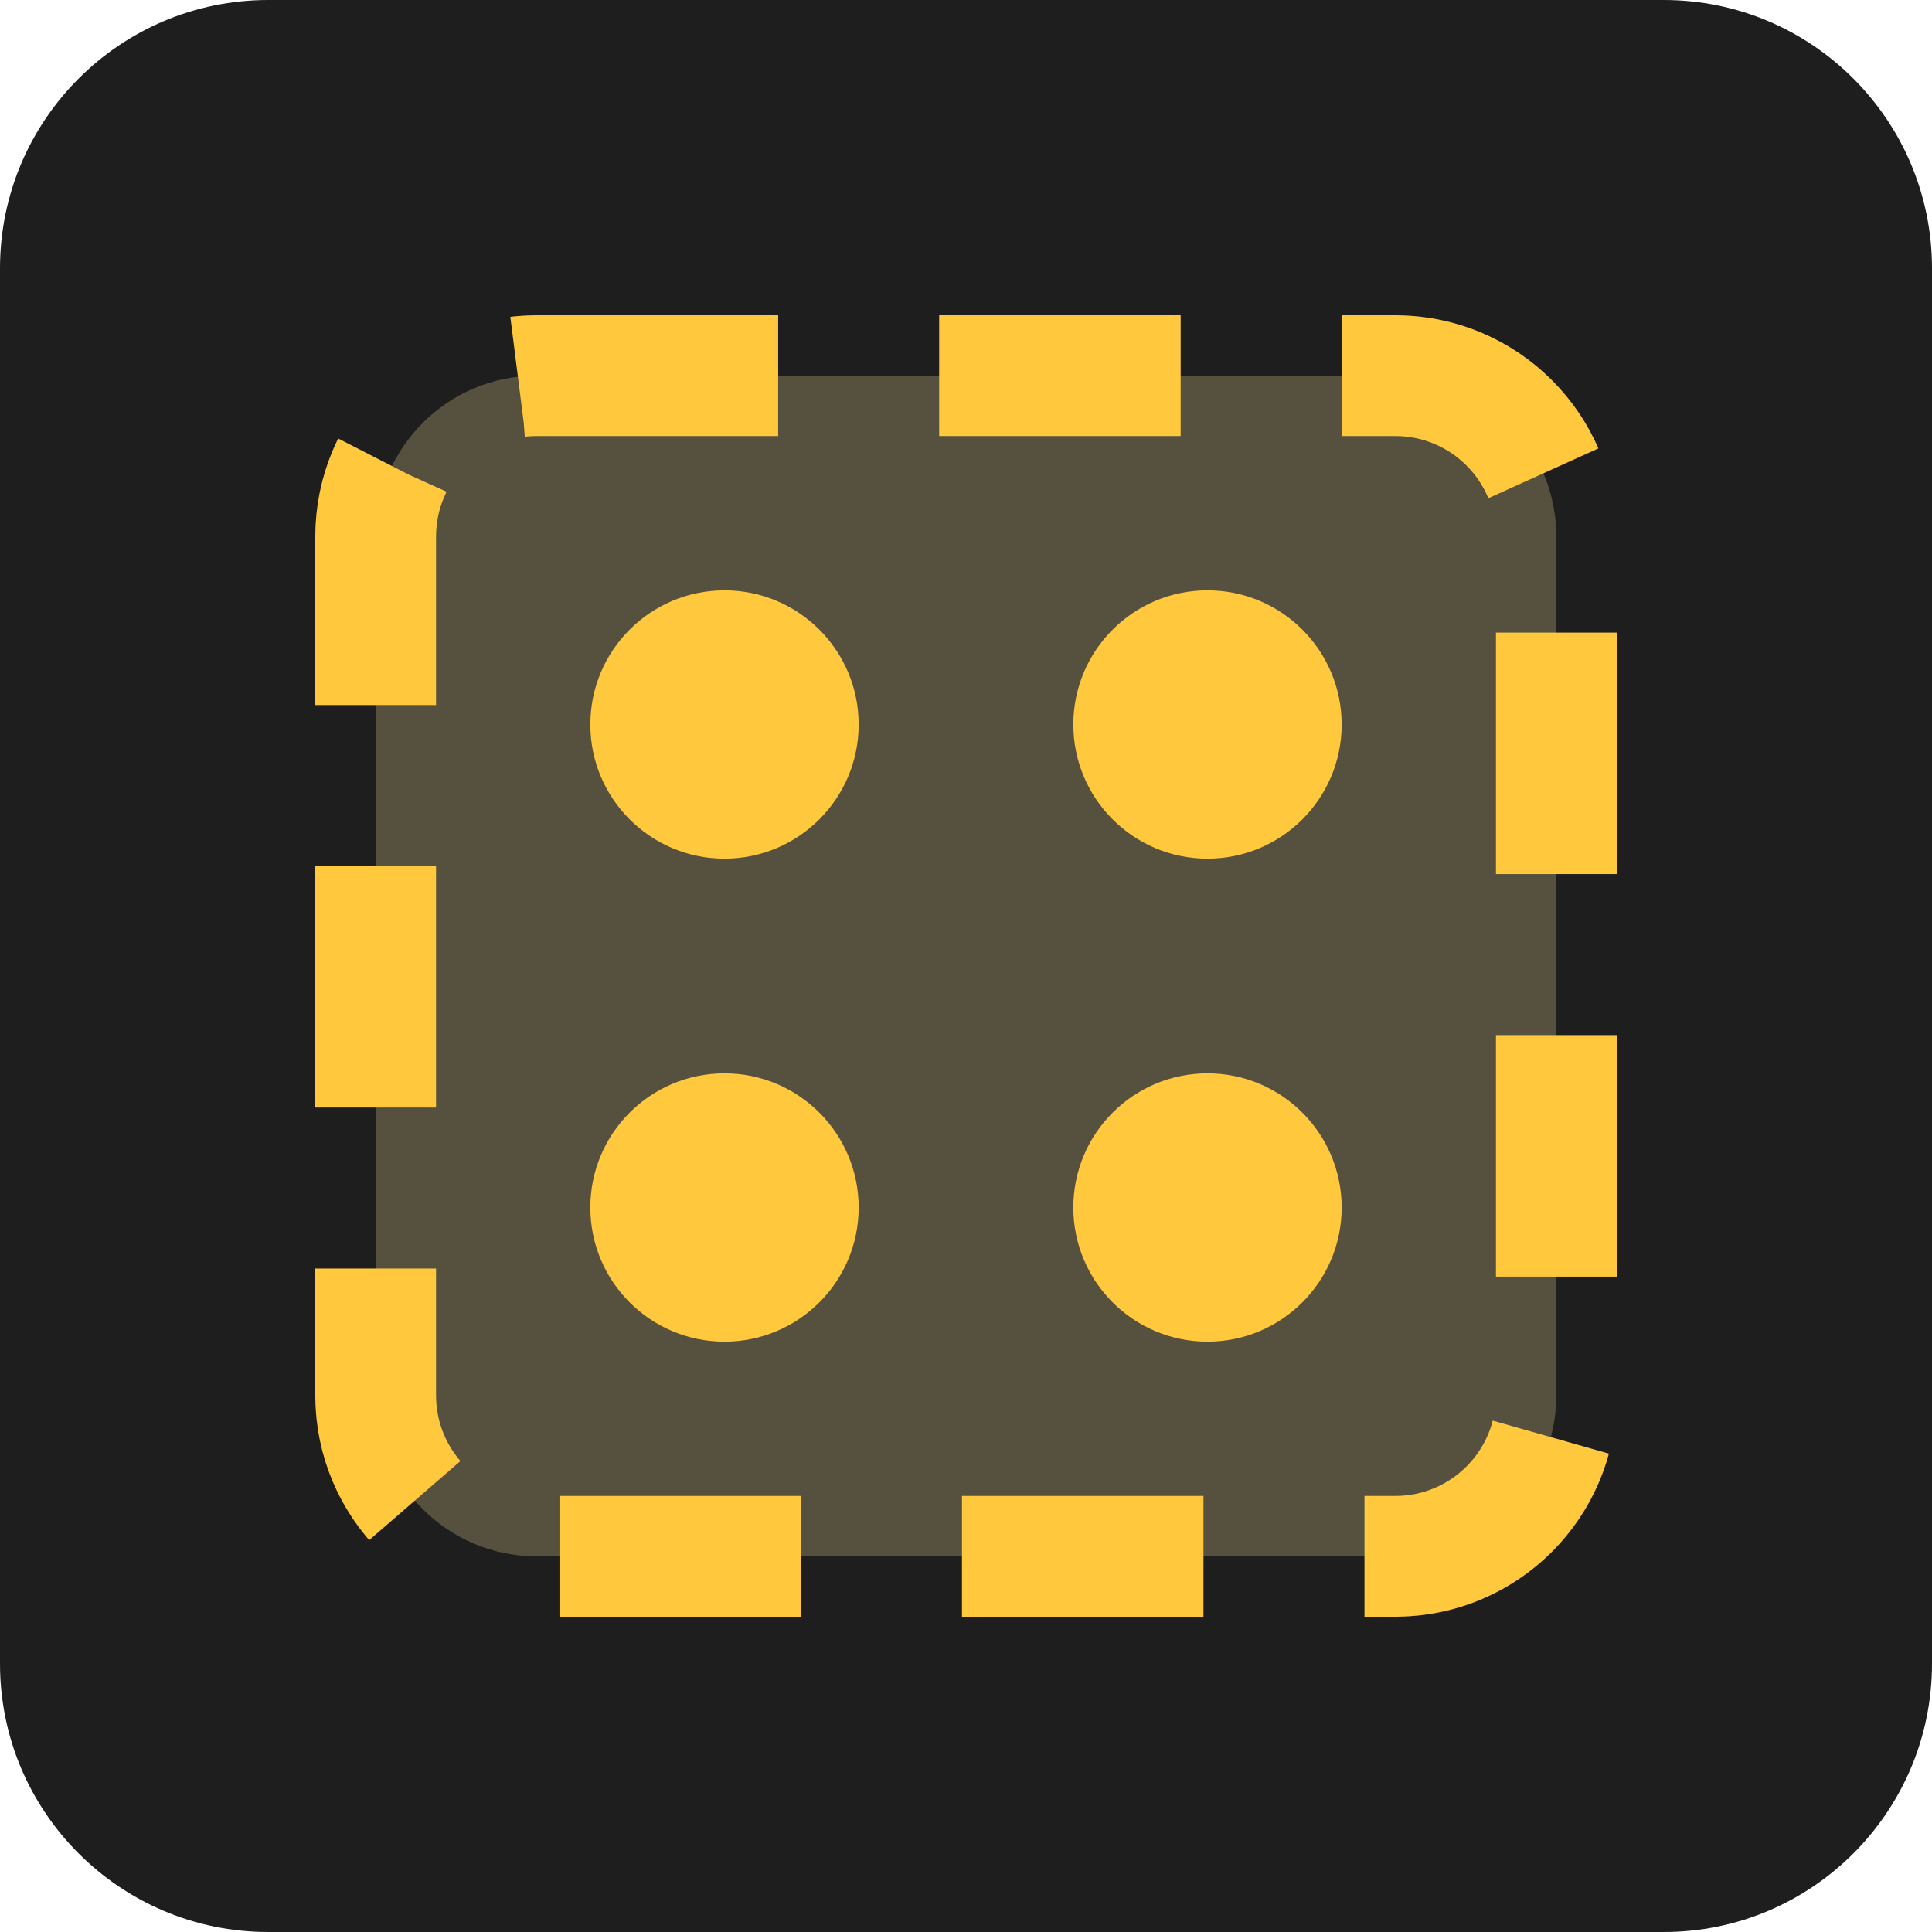
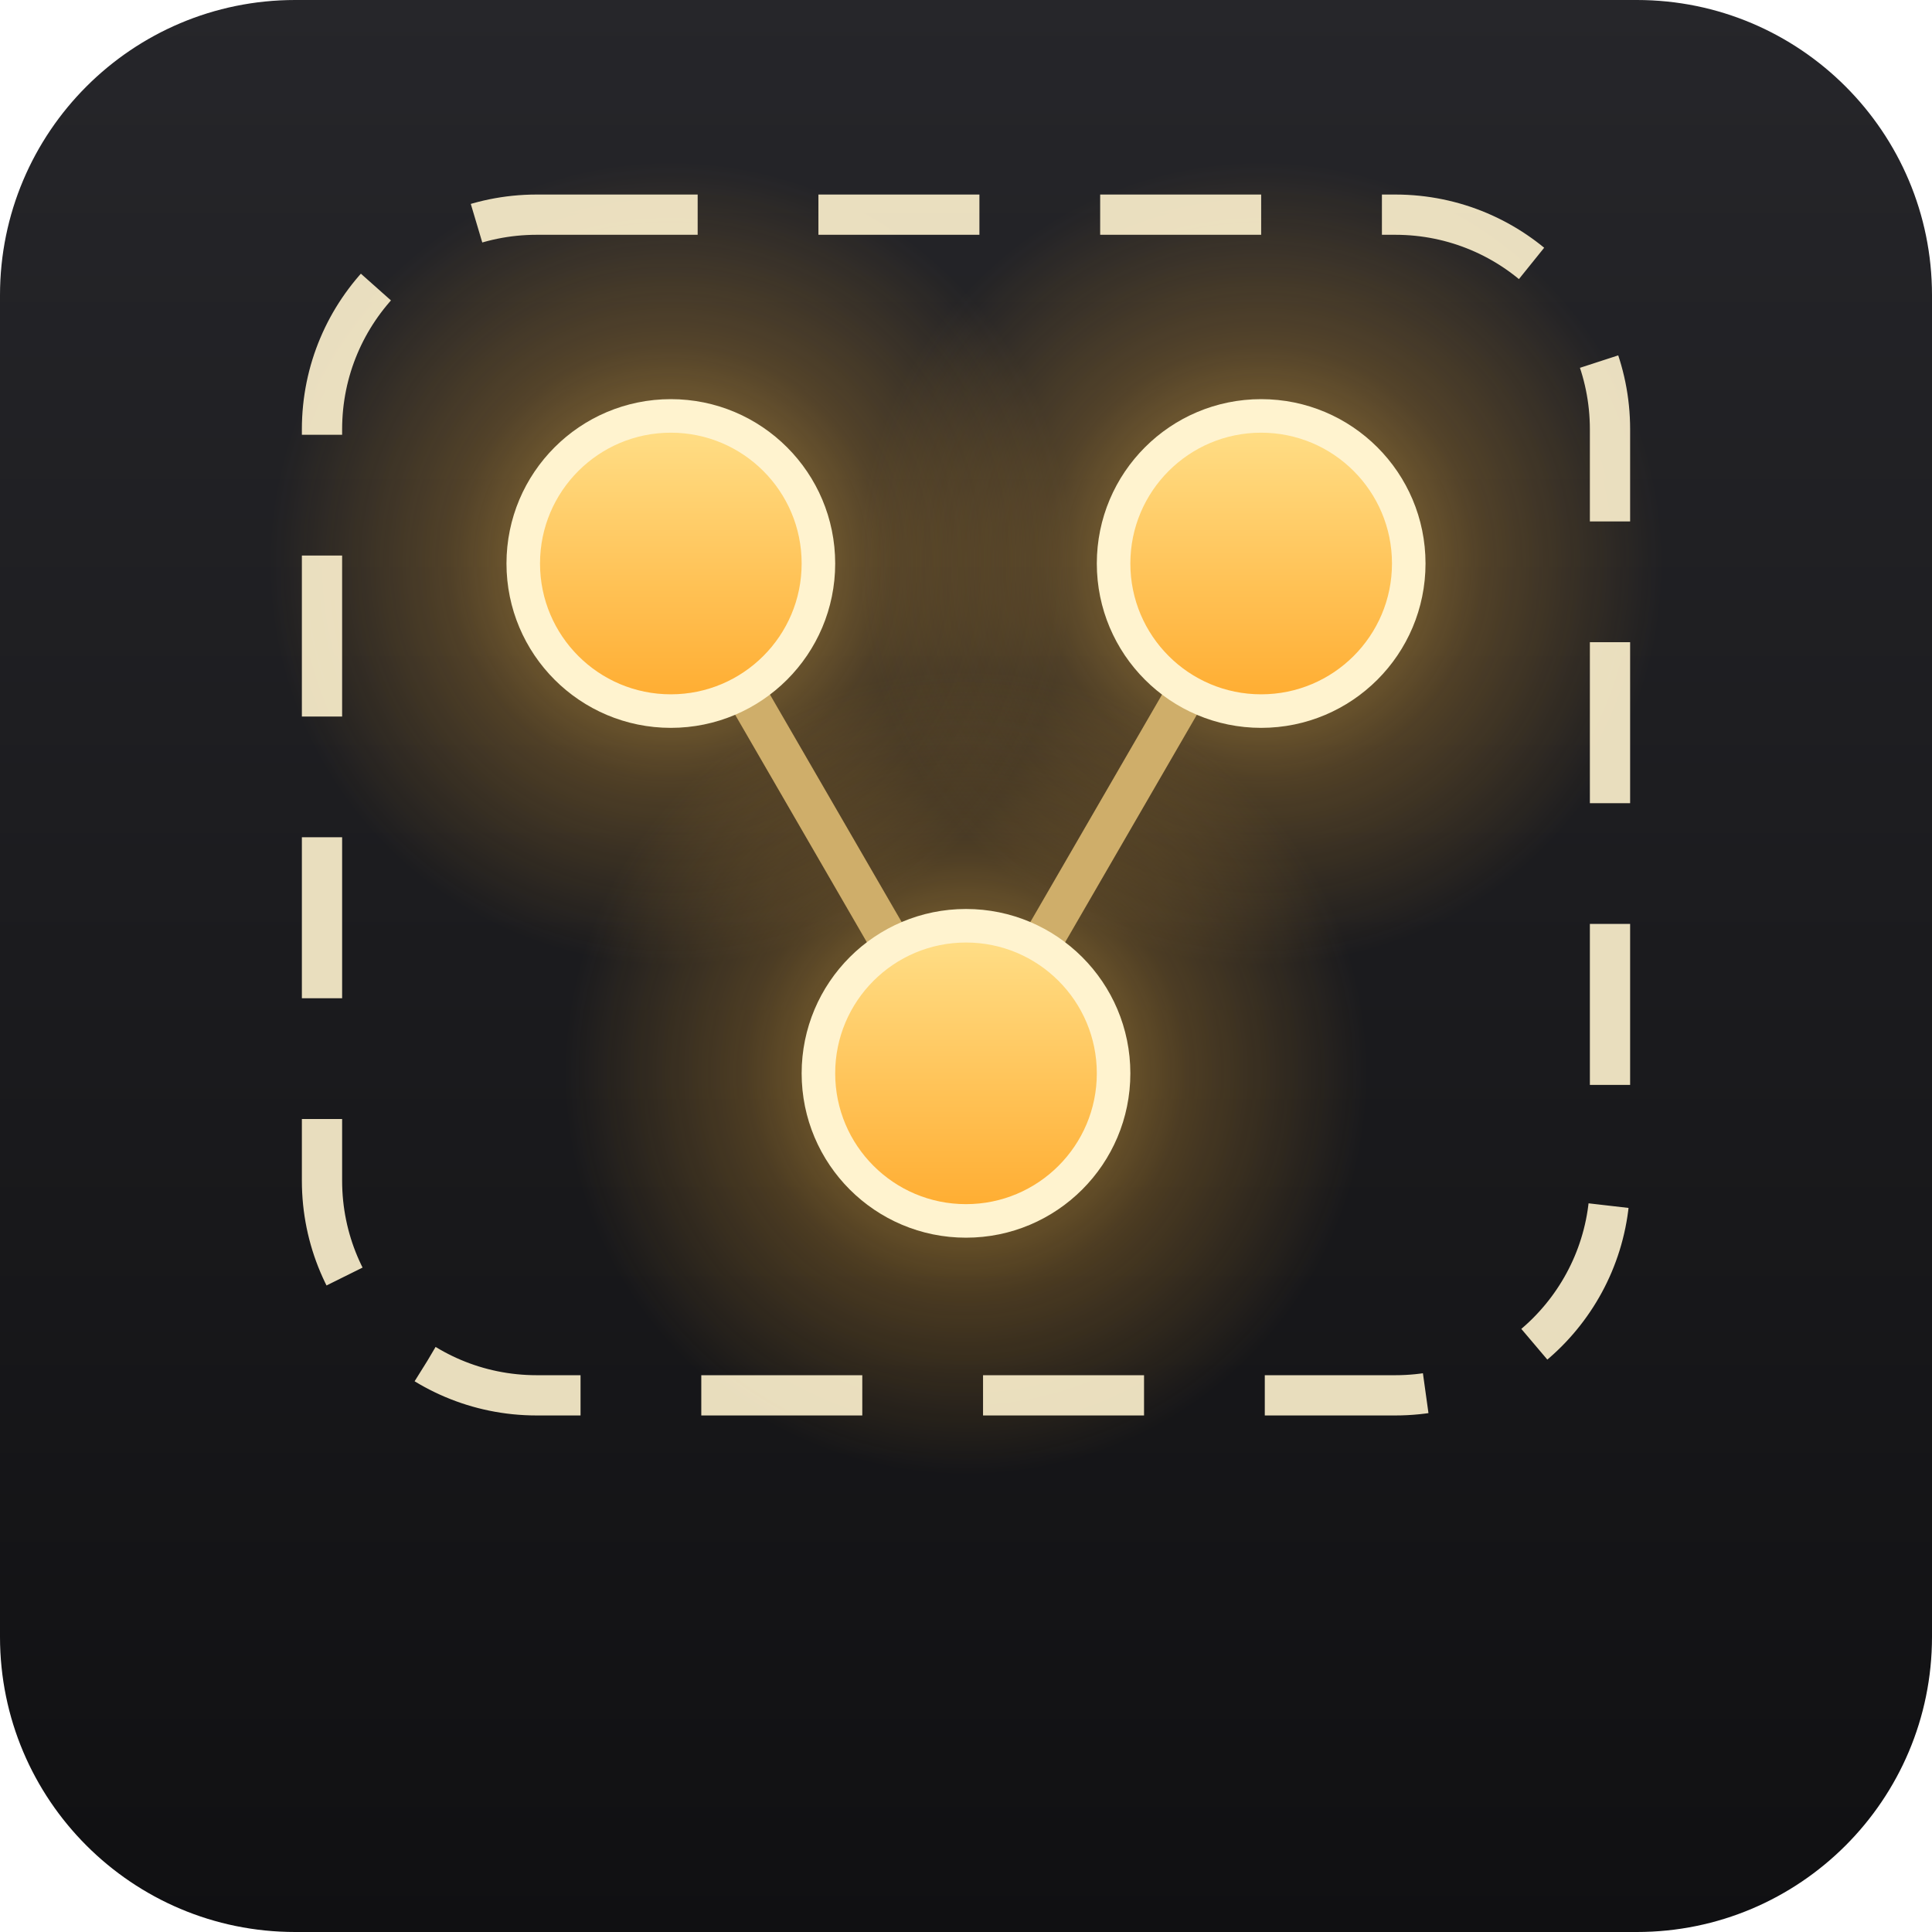
<svg xmlns="http://www.w3.org/2000/svg" viewBox="0 0 144 144" width="144" height="144">
-   <rect width="144" height="144" rx="20" fill="#1e1e1e" />
-   <rect x="28" y="28" width="88" height="88" rx="12" fill="#ffe9a3" opacity="0.25" />
-   <rect x="28" y="28" width="88" height="88" rx="12" fill="none" stroke="#ffc83d" stroke-width="9" stroke-dasharray="18 12" />
-   <circle cx="54" cy="54" r="10" fill="#ffc83d" />
-   <circle cx="90" cy="54" r="10" fill="#ffc83d" />
-   <circle cx="54" cy="90" r="10" fill="#ffc83d" />
-   <circle cx="90" cy="90" r="10" fill="#ffc83d" />
+   <defs>
+     <linearGradient id="bg" x1="0" y1="0" x2="0" y2="1">
+       <stop offset="0" stop-color="#26262a" />
+       <stop offset="1" stop-color="#101012" />
+     </linearGradient>
+     <linearGradient id="warm" x1="0" y1="0" x2="0" y2="1">
+       <stop offset="0" stop-color="#ffe08a" />
+       <stop offset="1" stop-color="#ffab2e" />
+     </linearGradient>
+     <radialGradient id="glow" cx="0.5" cy="0.5" r="0.5">
+       <stop offset="0" stop-color="#ffcf5a" stop-opacity="0.65" />
+       <stop offset="0.55" stop-color="#ffb63a" stop-opacity="0.22" />
+       <stop offset="1" stop-color="#ffb63a" stop-opacity="0" />
+     </radialGradient>
+   </defs>
+   <rect width="144" height="144" rx="22" fill="url(#bg)" />
+   <circle cx="50" cy="42" r="30" fill="url(#glow)" />
+   <circle cx="94" cy="42" r="30" fill="url(#glow)" />
+   <circle cx="72" cy="80" r="30" fill="url(#glow)" />
+   <rect x="24" y="16" width="96" height="88" rx="16" fill="none" stroke="#fff3cf" stroke-width="3" stroke-dasharray="12 9" opacity="0.9" />
+   <path d="M50 42 72 80 94 42" fill="none" stroke="#cfae6a" stroke-width="3" stroke-linecap="round" />
+   <circle cx="50" cy="42" r="11" fill="url(#warm)" stroke="#fff3cf" stroke-width="2.5" />
+   <circle cx="94" cy="42" r="11" fill="url(#warm)" stroke="#fff3cf" stroke-width="2.5" />
+   <circle cx="72" cy="80" r="11" fill="url(#warm)" stroke="#fff3cf" stroke-width="2.5" />
</svg>
